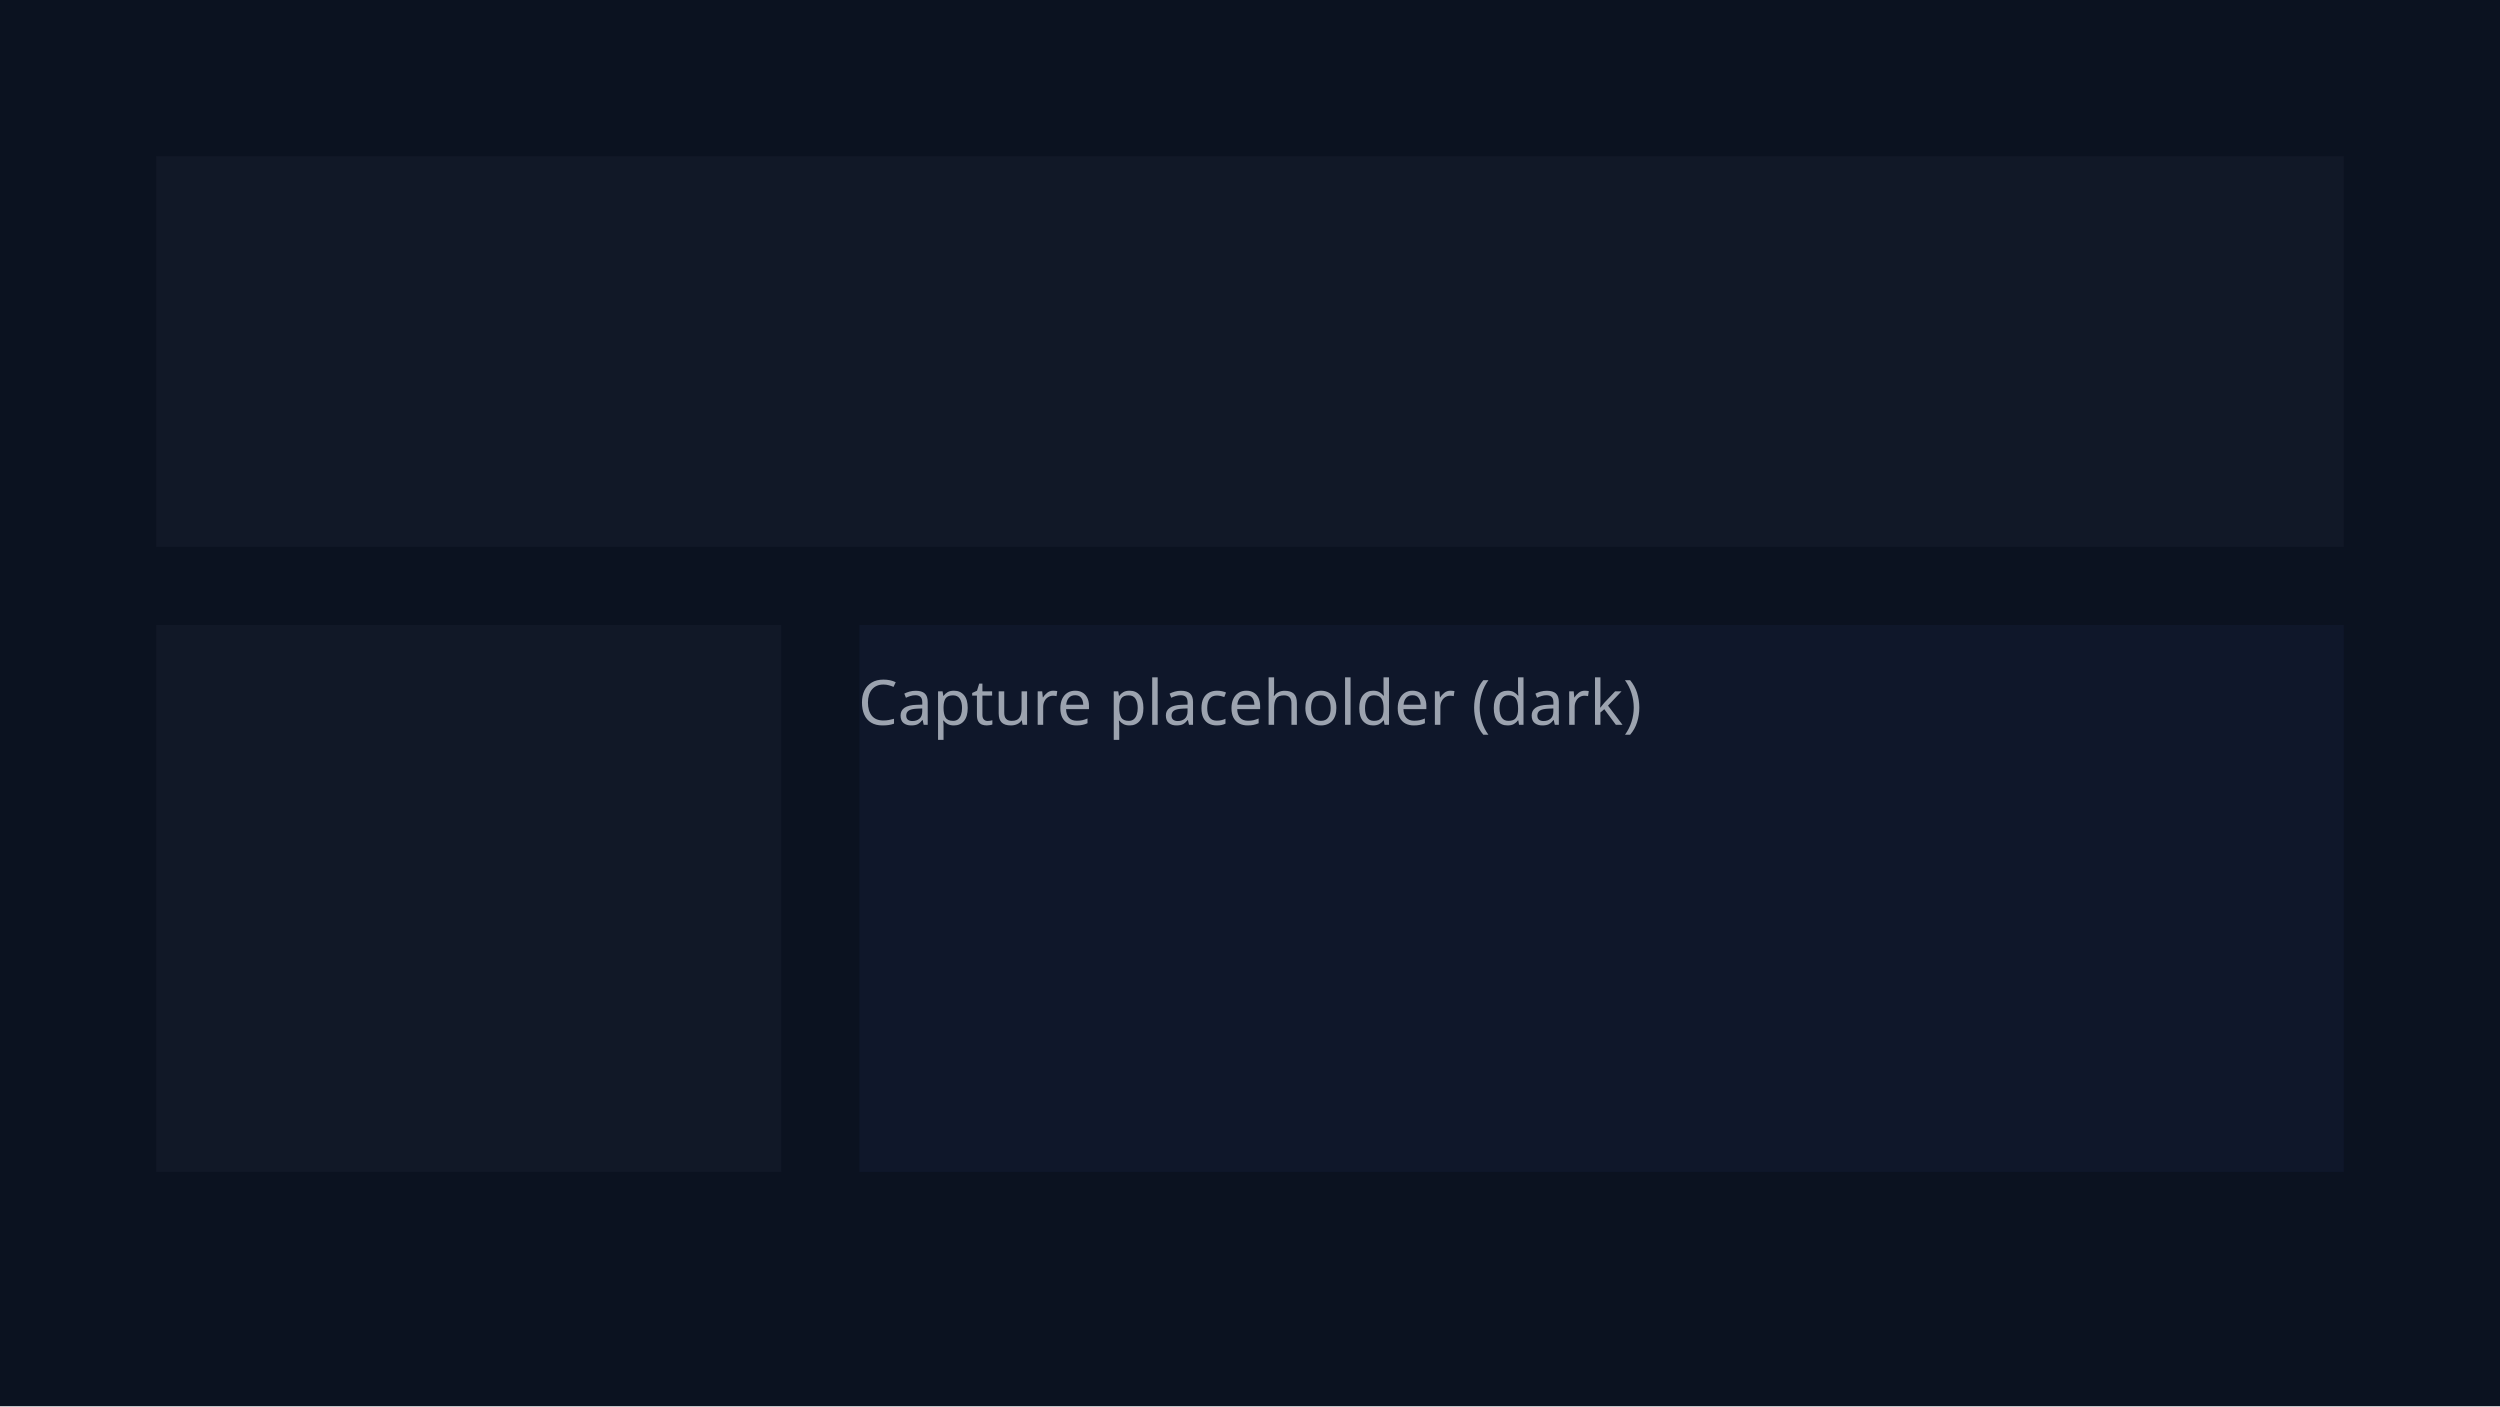
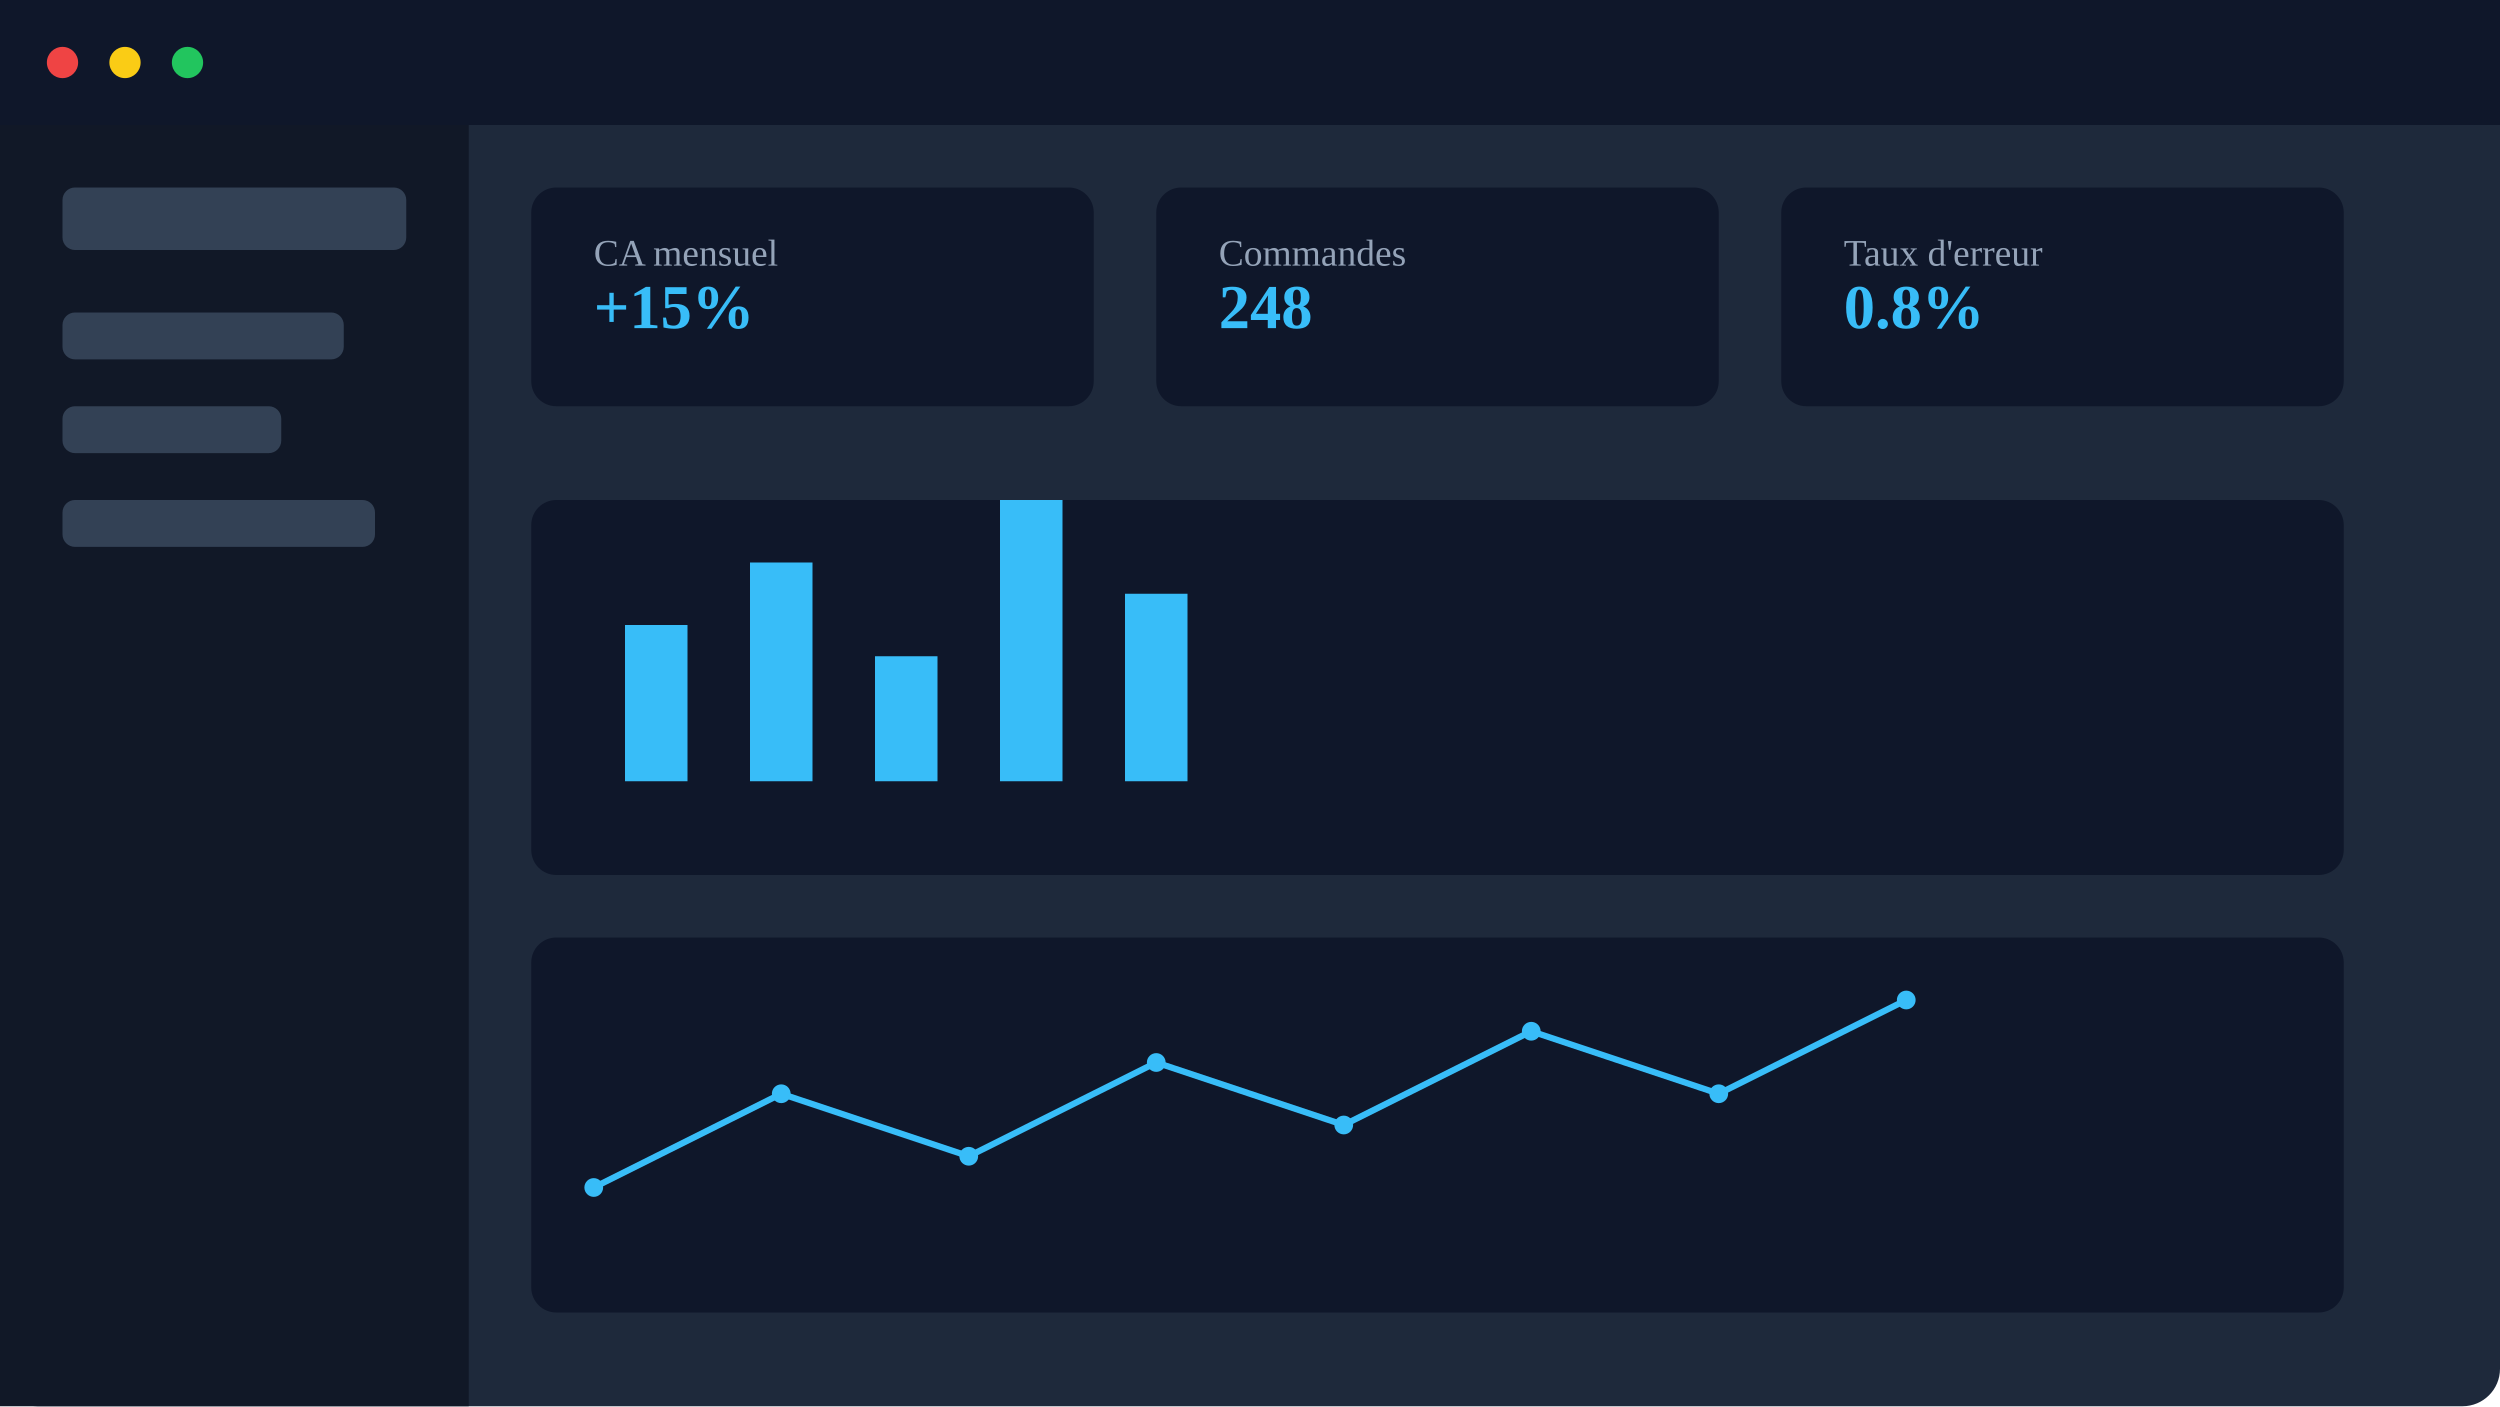
- <svg xmlns="http://www.w3.org/2000/svg" viewBox="0 0 640 360">
-   <rect width="640" height="360" fill="#0b1220" />
-   <rect x="40" y="40" width="560" height="100" fill="#111827" />
-   <rect x="40" y="160" width="160" height="140" fill="#111827" />
-   <rect x="220" y="160" width="380" height="140" fill="#0f172a" />
-   <text x="50%" y="50%" dominant-baseline="middle" text-anchor="middle" fill="#9ca3af" font-family="sans-serif" font-size="16">Capture placeholder (dark)</text>
+ <svg xmlns="http://www.w3.org/2000/svg" width="800" height="450" viewBox="0 0 800 450">
+   <rect width="800" height="450" rx="12" fill="#1e293b" />
+   <rect x="0" y="0" width="800" height="40" fill="#0f172a" />
+   <circle cx="20" cy="20" r="5" fill="#ef4444" />
+   <circle cx="40" cy="20" r="5" fill="#facc15" />
+   <circle cx="60" cy="20" r="5" fill="#22c55e" />
+   <rect x="0" y="40" width="150" height="410" fill="#111827" />
+   <rect x="20" y="60" width="110" height="20" rx="4" fill="#334155" />
+   <rect x="20" y="100" width="90" height="15" rx="4" fill="#334155" />
+   <rect x="20" y="130" width="70" height="15" rx="4" fill="#334155" />
+   <rect x="20" y="160" width="100" height="15" rx="4" fill="#334155" />
+   <rect x="170" y="60" width="180" height="70" rx="8" fill="#0f172a" />
+   <rect x="370" y="60" width="180" height="70" rx="8" fill="#0f172a" />
+   <rect x="570" y="60" width="180" height="70" rx="8" fill="#0f172a" />
+   <text x="190" y="85" fill="#94a3b8" font-size="12">CA mensuel</text>
+   <text x="190" y="105" fill="#38bdf8" font-size="20" font-weight="bold">+15%</text>
+   <text x="390" y="85" fill="#94a3b8" font-size="12">Commandes</text>
+   <text x="390" y="105" fill="#38bdf8" font-size="20" font-weight="bold">248</text>
+   <text x="590" y="85" fill="#94a3b8" font-size="12">Taux d'erreur</text>
+   <text x="590" y="105" fill="#38bdf8" font-size="20" font-weight="bold">0.8%</text>
+   <rect x="170" y="160" width="580" height="120" rx="8" fill="#0f172a" />
+   <rect x="200" y="200" width="20" height="50" fill="#38bdf8" />
+   <rect x="240" y="180" width="20" height="70" fill="#38bdf8" />
+   <rect x="280" y="210" width="20" height="40" fill="#38bdf8" />
+   <rect x="320" y="160" width="20" height="90" fill="#38bdf8" />
+   <rect x="360" y="190" width="20" height="60" fill="#38bdf8" />
+   <rect x="170" y="300" width="580" height="120" rx="8" fill="#0f172a" />
+   <polyline points="190,380 250,350 310,370 370,340 430,360 490,330 550,350 610,320" fill="none" stroke="#38bdf8" stroke-width="2" />
+   <circle cx="190" cy="380" r="3" fill="#38bdf8" />
+   <circle cx="250" cy="350" r="3" fill="#38bdf8" />
+   <circle cx="310" cy="370" r="3" fill="#38bdf8" />
+   <circle cx="370" cy="340" r="3" fill="#38bdf8" />
+   <circle cx="430" cy="360" r="3" fill="#38bdf8" />
+   <circle cx="490" cy="330" r="3" fill="#38bdf8" />
+   <circle cx="550" cy="350" r="3" fill="#38bdf8" />
+   <circle cx="610" cy="320" r="3" fill="#38bdf8" />
</svg>
